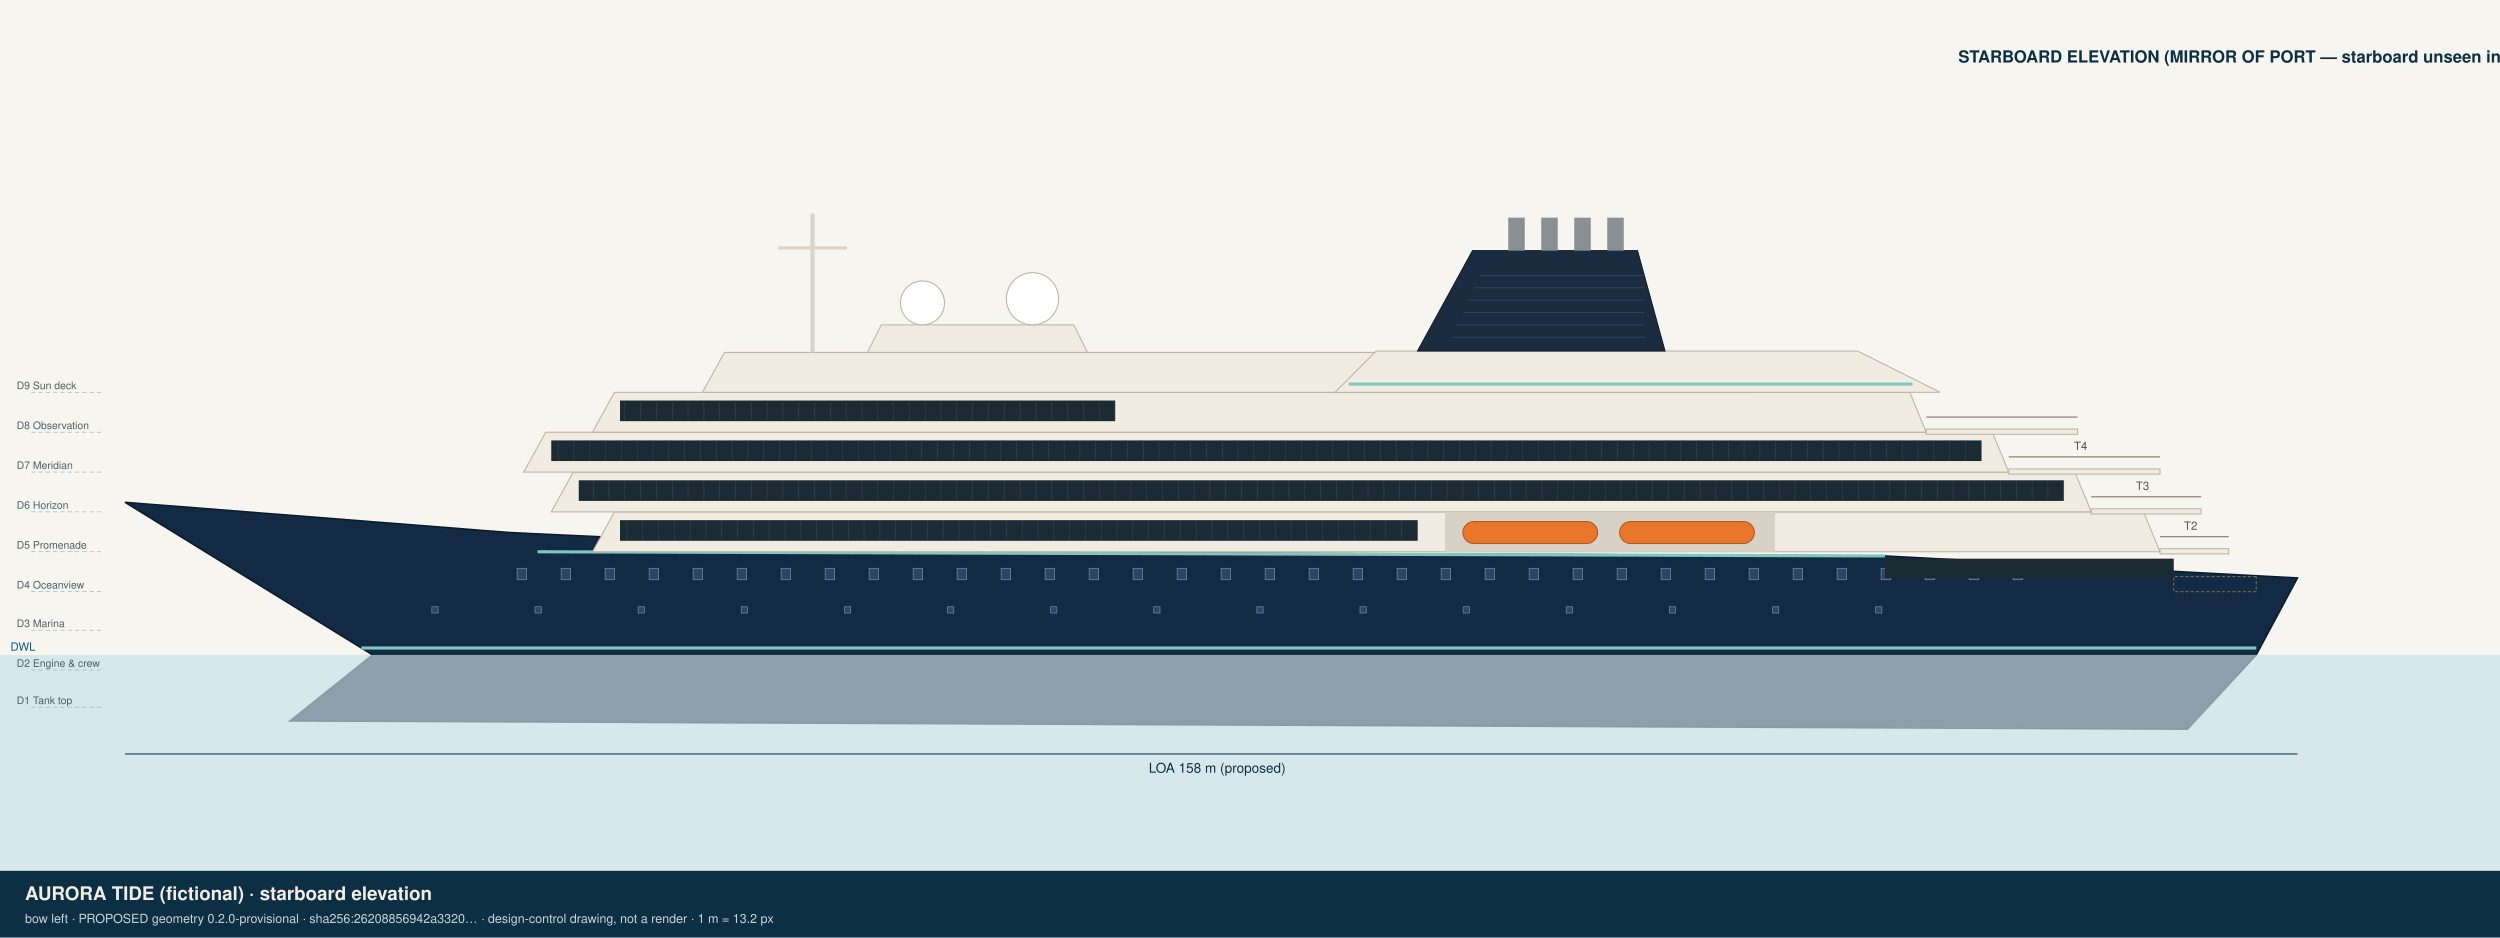
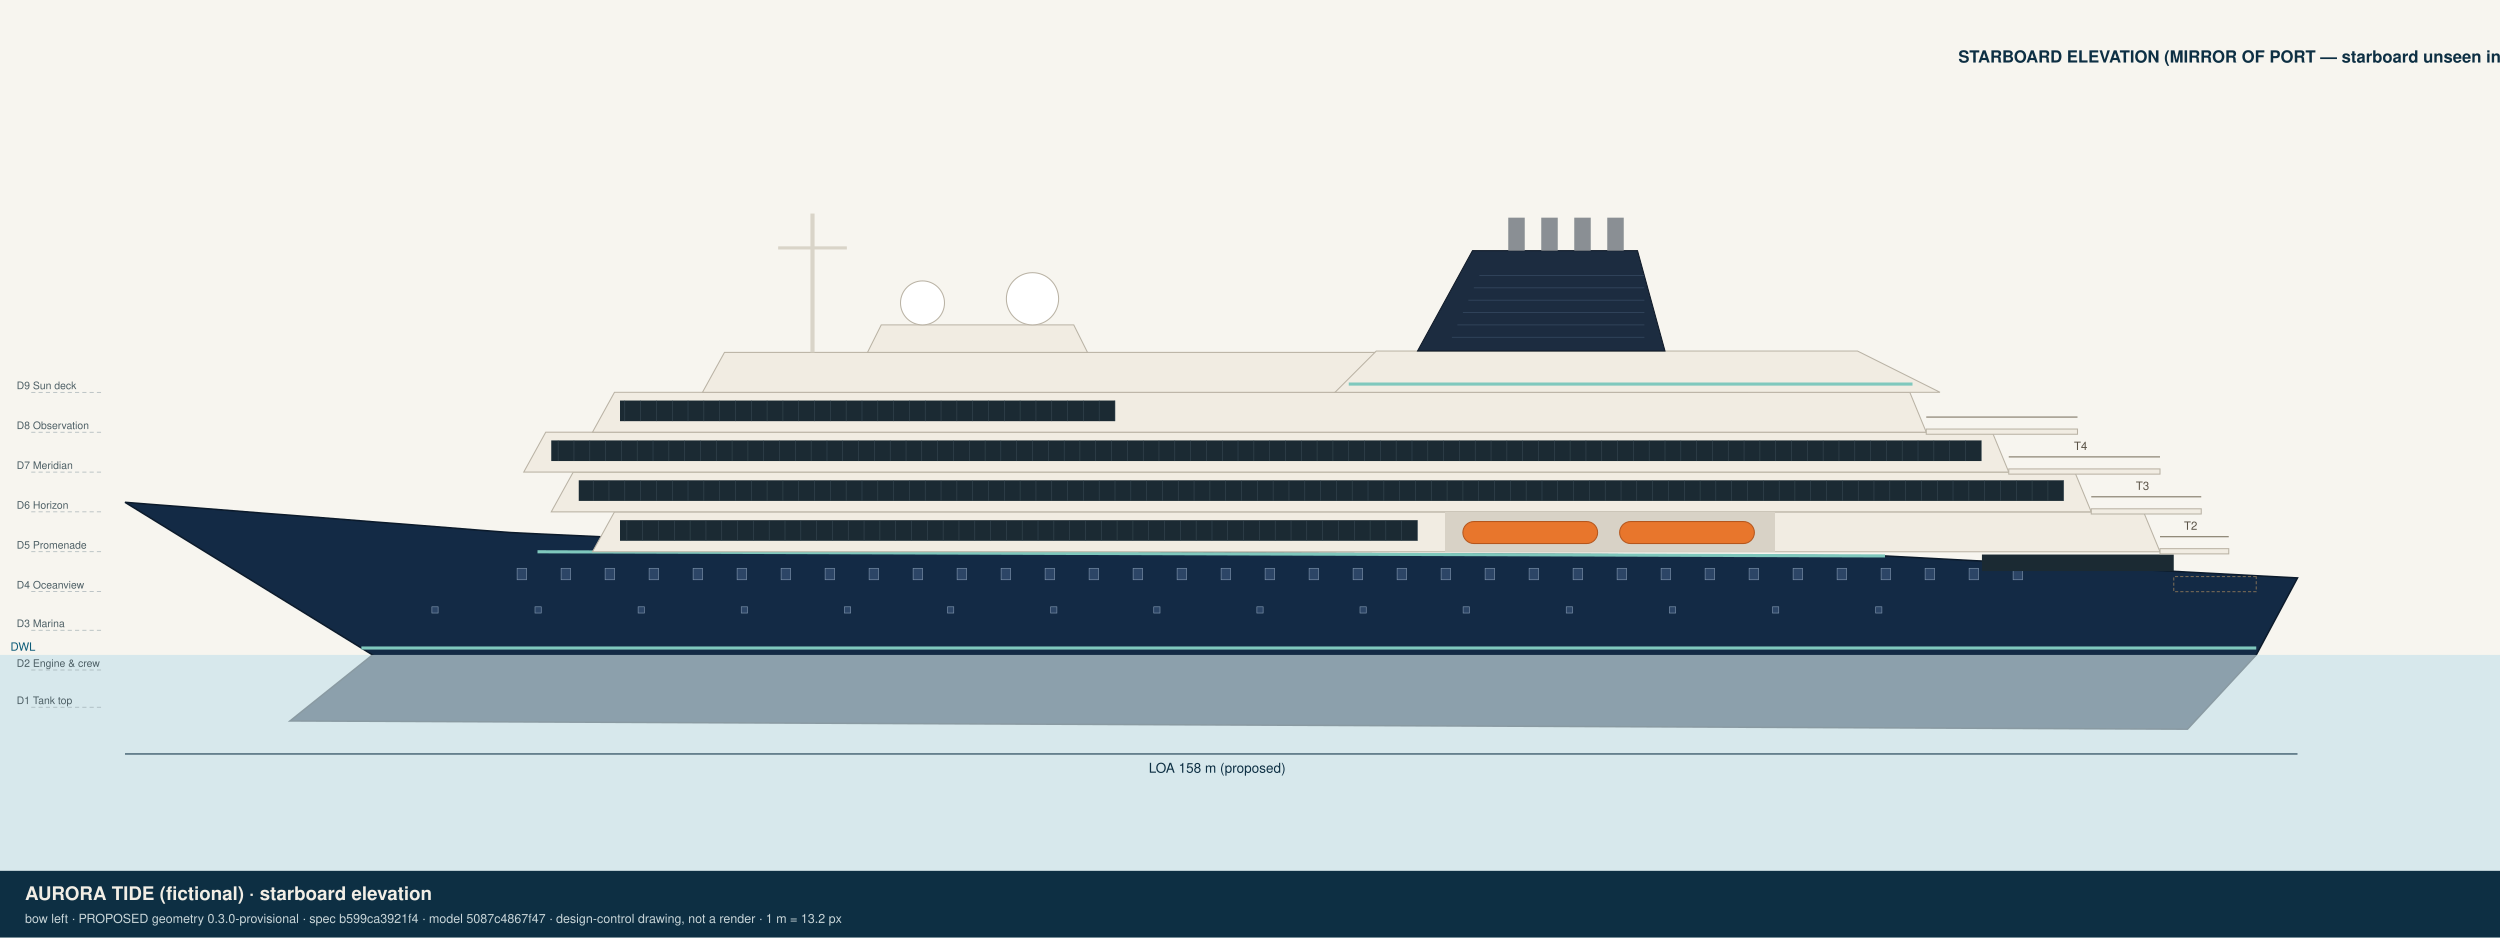
<svg xmlns="http://www.w3.org/2000/svg" viewBox="0 0 2400 900" width="2400" height="900" font-family="Helvetica, Arial, sans-serif">
  <rect width="2400" height="900" fill="#f7f5ef" />
  <g>
    <rect x="0" y="628.72" width="2400" height="271.28" fill="#d7e8ec" />
    <polygon points="2205.6,554.8 2179.2,553.4 2152.8,552.0 2126.4,550.6 2100.0,549.2 2073.6,547.8 2047.2,546.4 2020.8,544.9 1994.4,543.5 1968.0,542.1 1941.6,540.7 1915.2,539.3 1888.8,537.9 1862.4,536.5 1836.0,535.1 1809.6,533.7 1783.2,533.6 1756.8,533.5 1730.4,533.3 1704.0,533.2 1677.6,533.1 1651.2,533.0 1624.8,532.9 1598.4,532.8 1572.0,532.7 1545.6,532.5 1519.2,532.4 1492.8,532.3 1466.4,532.2 1440.0,532.1 1413.6,532.0 1387.2,531.9 1360.8,531.8 1334.4,531.6 1308.0,531.5 1281.6,531.4 1255.2,531.3 1228.8,531.2 1202.4,531.1 1176.0,531.0 1149.6,530.9 1123.2,530.7 1096.8,530.6 1070.4,530.5 1044.0,530.4 1017.6,530.3 991.2,530.2 964.8,530.1 938.4,529.9 912.0,529.8 885.6,529.7 859.2,528.5 832.8,527.3 806.4,526.0 780.0,524.8 753.6,523.6 727.2,522.3 700.8,521.1 674.4,519.9 648.0,518.6 621.6,517.4 595.2,516.2 568.8,514.9 542.4,513.7 516.0,512.5 489.6,511.2 463.2,509.2 436.8,507.1 410.4,505.0 384.0,502.9 357.6,500.9 331.2,498.8 304.8,496.7 278.4,494.6 252.0,492.6 225.6,490.5 199.2,488.4 172.8,486.3 146.4,484.3 120.0,482.2 120.0,482.2 357.6,628.7 278.4,692.1 2100.0,700.0 2166.0,628.7 2205.6,554.8" fill="#132a45" stroke="#0b1a2b" stroke-width="1.5" />
    <rect x="0" y="628.72" width="2400" height="271.28" fill="#d7e8ec" fill-opacity="0.62" />
    <line x1="2166.0" y1="622.1" x2="346.9" y2="622.1" stroke="#7fc8bd" stroke-width="3" />
    <line x1="1809.6" y1="533.7" x2="516.0" y2="529.7" stroke="#7fc8bd" stroke-width="3" />
    <rect x="1800.6" y="582.52" width="6" height="6" fill="#2c4566" stroke="#7f95ad" stroke-width="0.6" />
    <rect x="1701.6" y="582.52" width="6" height="6" fill="#2c4566" stroke="#7f95ad" stroke-width="0.6" />
    <rect x="1602.6" y="582.52" width="6" height="6" fill="#2c4566" stroke="#7f95ad" stroke-width="0.6" />
    <rect x="1503.6" y="582.52" width="6" height="6" fill="#2c4566" stroke="#7f95ad" stroke-width="0.6" />
    <rect x="1404.6" y="582.52" width="6" height="6" fill="#2c4566" stroke="#7f95ad" stroke-width="0.6" />
    <rect x="1305.6" y="582.52" width="6" height="6" fill="#2c4566" stroke="#7f95ad" stroke-width="0.6" />
    <rect x="1206.6" y="582.52" width="6" height="6" fill="#2c4566" stroke="#7f95ad" stroke-width="0.6" />
    <rect x="1107.6" y="582.52" width="6" height="6" fill="#2c4566" stroke="#7f95ad" stroke-width="0.6" />
    <rect x="1008.6" y="582.52" width="6" height="6" fill="#2c4566" stroke="#7f95ad" stroke-width="0.6" />
    <rect x="909.6" y="582.52" width="6" height="6" fill="#2c4566" stroke="#7f95ad" stroke-width="0.6" />
    <rect x="810.6" y="582.52" width="6" height="6" fill="#2c4566" stroke="#7f95ad" stroke-width="0.6" />
    <rect x="711.6" y="582.52" width="6" height="6" fill="#2c4566" stroke="#7f95ad" stroke-width="0.6" />
    <rect x="612.6" y="582.52" width="6" height="6" fill="#2c4566" stroke="#7f95ad" stroke-width="0.6" />
    <rect x="513.6" y="582.52" width="6" height="6" fill="#2c4566" stroke="#7f95ad" stroke-width="0.6" />
    <rect x="414.6" y="582.52" width="6" height="6" fill="#2c4566" stroke="#7f95ad" stroke-width="0.6" />
    <rect x="1932.6" y="545.56" width="9" height="11" fill="#2c4566" stroke="#7f95ad" stroke-width="0.6" />
    <rect x="1890.36" y="545.56" width="9" height="11" fill="#2c4566" stroke="#7f95ad" stroke-width="0.6" />
    <rect x="1848.12" y="545.56" width="9" height="11" fill="#2c4566" stroke="#7f95ad" stroke-width="0.6" />
    <rect x="1805.88" y="545.56" width="9" height="11" fill="#2c4566" stroke="#7f95ad" stroke-width="0.6" />
    <rect x="1763.64" y="545.56" width="9" height="11" fill="#2c4566" stroke="#7f95ad" stroke-width="0.6" />
    <rect x="1721.4" y="545.56" width="9" height="11" fill="#2c4566" stroke="#7f95ad" stroke-width="0.6" />
    <rect x="1679.16" y="545.56" width="9" height="11" fill="#2c4566" stroke="#7f95ad" stroke-width="0.6" />
    <rect x="1636.92" y="545.56" width="9" height="11" fill="#2c4566" stroke="#7f95ad" stroke-width="0.6" />
    <rect x="1594.68" y="545.56" width="9" height="11" fill="#2c4566" stroke="#7f95ad" stroke-width="0.6" />
    <rect x="1552.44" y="545.56" width="9" height="11" fill="#2c4566" stroke="#7f95ad" stroke-width="0.6" />
    <rect x="1510.2" y="545.56" width="9" height="11" fill="#2c4566" stroke="#7f95ad" stroke-width="0.6" />
    <rect x="1467.96" y="545.56" width="9" height="11" fill="#2c4566" stroke="#7f95ad" stroke-width="0.6" />
    <rect x="1425.72" y="545.56" width="9" height="11" fill="#2c4566" stroke="#7f95ad" stroke-width="0.6" />
    <rect x="1383.48" y="545.56" width="9" height="11" fill="#2c4566" stroke="#7f95ad" stroke-width="0.6" />
    <rect x="1341.24" y="545.56" width="9" height="11" fill="#2c4566" stroke="#7f95ad" stroke-width="0.6" />
    <rect x="1299" y="545.56" width="9" height="11" fill="#2c4566" stroke="#7f95ad" stroke-width="0.6" />
    <rect x="1256.76" y="545.56" width="9" height="11" fill="#2c4566" stroke="#7f95ad" stroke-width="0.6" />
    <rect x="1214.52" y="545.56" width="9" height="11" fill="#2c4566" stroke="#7f95ad" stroke-width="0.6" />
    <rect x="1172.28" y="545.56" width="9" height="11" fill="#2c4566" stroke="#7f95ad" stroke-width="0.6" />
    <rect x="1130.04" y="545.56" width="9" height="11" fill="#2c4566" stroke="#7f95ad" stroke-width="0.6" />
    <rect x="1087.8" y="545.56" width="9" height="11" fill="#2c4566" stroke="#7f95ad" stroke-width="0.6" />
    <rect x="1045.56" y="545.56" width="9" height="11" fill="#2c4566" stroke="#7f95ad" stroke-width="0.6" />
    <rect x="1003.32" y="545.56" width="9" height="11" fill="#2c4566" stroke="#7f95ad" stroke-width="0.6" />
    <rect x="961.08" y="545.56" width="9" height="11" fill="#2c4566" stroke="#7f95ad" stroke-width="0.6" />
    <rect x="918.84" y="545.56" width="9" height="11" fill="#2c4566" stroke="#7f95ad" stroke-width="0.6" />
    <rect x="876.6" y="545.56" width="9" height="11" fill="#2c4566" stroke="#7f95ad" stroke-width="0.6" />
    <rect x="834.36" y="545.56" width="9" height="11" fill="#2c4566" stroke="#7f95ad" stroke-width="0.6" />
    <rect x="792.12" y="545.56" width="9" height="11" fill="#2c4566" stroke="#7f95ad" stroke-width="0.6" />
    <rect x="749.88" y="545.56" width="9" height="11" fill="#2c4566" stroke="#7f95ad" stroke-width="0.6" />
    <rect x="707.64" y="545.56" width="9" height="11" fill="#2c4566" stroke="#7f95ad" stroke-width="0.6" />
    <rect x="665.4" y="545.56" width="9" height="11" fill="#2c4566" stroke="#7f95ad" stroke-width="0.6" />
    <rect x="623.16" y="545.56" width="9" height="11" fill="#2c4566" stroke="#7f95ad" stroke-width="0.6" />
    <rect x="580.92" y="545.56" width="9" height="11" fill="#2c4566" stroke="#7f95ad" stroke-width="0.6" />
    <rect x="538.68" y="545.56" width="9" height="11" fill="#2c4566" stroke="#7f95ad" stroke-width="0.6" />
    <rect x="496.44" y="545.56" width="9" height="11" fill="#2c4566" stroke="#7f95ad" stroke-width="0.6" />
    <polygon points="2166.0,553.5 2086.8,553.5 2086.8,568.0 2166.0,568.0" fill="none" stroke="#7a6a55" stroke-width="1" stroke-dasharray="3 2" />
-     <rect x="1809.6" y="536.32" width="277.2" height="18.48" fill="#1b2a33" />
+     <rect x="1902.66" y="532.36" width="184.14" height="15.84" fill="#1b2a33" />
    <polygon points="2057.8,491.4 589.9,491.4 568.8,529.7 2073.6,529.7" fill="#f1ece2" stroke="#b9b2a4" stroke-width="1" />
    <rect x="2073.6" y="526.72" width="66" height="5" fill="#f1ece2" stroke="#b9b2a4" />
    <line x1="2139.6" y1="515.2" x2="2073.6" y2="515.2" stroke="#8e8676" stroke-width="1.2" />
    <text x="2096.6" y="508.6" font-size="11" fill="#5a5246">T2</text>
    <polygon points="1991.8,453.2 550.3,453.2 529.2,491.4 2007.6,491.4" fill="#f1ece2" stroke="#b9b2a4" stroke-width="1" />
    <rect x="2007.6" y="488.44" width="105.6" height="5" fill="#f1ece2" stroke="#b9b2a4" />
    <line x1="2113.2" y1="476.9" x2="2007.6" y2="476.9" stroke="#8e8676" stroke-width="1.2" />
    <text x="2050.4" y="470.3" font-size="11" fill="#5a5246">T3</text>
    <polygon points="1912.6,414.9 523.9,414.9 502.8,453.2 1928.4,453.2" fill="#f1ece2" stroke="#b9b2a4" stroke-width="1" />
    <rect x="1928.4" y="450.16" width="145.2" height="5" fill="#f1ece2" stroke="#b9b2a4" />
    <line x1="2073.6" y1="438.6" x2="1928.4" y2="438.6" stroke="#8e8676" stroke-width="1.2" />
    <text x="1991.0" y="432.0" font-size="11" fill="#5a5246">T4</text>
    <polygon points="1833.4,376.6 589.9,376.6 568.8,414.9 1849.2,414.9" fill="#f1ece2" stroke="#b9b2a4" stroke-width="1" />
    <rect x="1849.2" y="411.88" width="145.2" height="5" fill="#f1ece2" stroke="#b9b2a4" />
    <line x1="1994.4" y1="400.4" x2="1849.2" y2="400.4" stroke="#8e8676" stroke-width="1.2" />
    <text x="1911.8" y="393.8" font-size="11" fill="#5a5246" />
    <polygon points="1661.8,338.3 695.5,338.3 674.4,376.6 1677.6,376.6" fill="#f1ece2" stroke="#b9b2a4" stroke-width="1" />
    <rect x="595.2" y="499.36" width="765.6" height="19.8" fill="#1b2a33" />
    <line x1="1360.8" y1="499.4" x2="1360.8" y2="519.2" stroke="#3a4b55" stroke-width="0.5" />
    <line x1="1345.6" y1="499.4" x2="1345.6" y2="519.2" stroke="#3a4b55" stroke-width="0.5" />
    <line x1="1330.4" y1="499.4" x2="1330.4" y2="519.2" stroke="#3a4b55" stroke-width="0.5" />
    <line x1="1315.3" y1="499.4" x2="1315.3" y2="519.2" stroke="#3a4b55" stroke-width="0.5" />
    <line x1="1300.1" y1="499.4" x2="1300.1" y2="519.2" stroke="#3a4b55" stroke-width="0.5" />
    <line x1="1284.9" y1="499.4" x2="1284.9" y2="519.2" stroke="#3a4b55" stroke-width="0.5" />
    <line x1="1269.7" y1="499.4" x2="1269.7" y2="519.2" stroke="#3a4b55" stroke-width="0.5" />
    <line x1="1254.5" y1="499.4" x2="1254.5" y2="519.2" stroke="#3a4b55" stroke-width="0.5" />
    <line x1="1239.4" y1="499.4" x2="1239.4" y2="519.2" stroke="#3a4b55" stroke-width="0.5" />
    <line x1="1224.2" y1="499.4" x2="1224.2" y2="519.2" stroke="#3a4b55" stroke-width="0.5" />
    <line x1="1209.0" y1="499.4" x2="1209.0" y2="519.2" stroke="#3a4b55" stroke-width="0.5" />
    <line x1="1193.8" y1="499.4" x2="1193.8" y2="519.2" stroke="#3a4b55" stroke-width="0.5" />
    <line x1="1178.6" y1="499.4" x2="1178.6" y2="519.2" stroke="#3a4b55" stroke-width="0.5" />
    <line x1="1163.5" y1="499.4" x2="1163.5" y2="519.2" stroke="#3a4b55" stroke-width="0.5" />
    <line x1="1148.3" y1="499.4" x2="1148.3" y2="519.2" stroke="#3a4b55" stroke-width="0.5" />
    <line x1="1133.1" y1="499.4" x2="1133.1" y2="519.2" stroke="#3a4b55" stroke-width="0.5" />
    <line x1="1117.9" y1="499.4" x2="1117.9" y2="519.2" stroke="#3a4b55" stroke-width="0.5" />
    <line x1="1102.7" y1="499.4" x2="1102.7" y2="519.2" stroke="#3a4b55" stroke-width="0.5" />
    <line x1="1087.6" y1="499.4" x2="1087.6" y2="519.2" stroke="#3a4b55" stroke-width="0.5" />
    <line x1="1072.4" y1="499.4" x2="1072.4" y2="519.2" stroke="#3a4b55" stroke-width="0.5" />
    <line x1="1057.2" y1="499.4" x2="1057.2" y2="519.2" stroke="#3a4b55" stroke-width="0.5" />
    <line x1="1042.0" y1="499.4" x2="1042.0" y2="519.2" stroke="#3a4b55" stroke-width="0.5" />
    <line x1="1026.8" y1="499.4" x2="1026.8" y2="519.2" stroke="#3a4b55" stroke-width="0.5" />
    <line x1="1011.7" y1="499.4" x2="1011.7" y2="519.2" stroke="#3a4b55" stroke-width="0.5" />
    <line x1="996.5" y1="499.4" x2="996.5" y2="519.2" stroke="#3a4b55" stroke-width="0.5" />
    <line x1="981.3" y1="499.4" x2="981.3" y2="519.2" stroke="#3a4b55" stroke-width="0.5" />
    <line x1="966.1" y1="499.4" x2="966.1" y2="519.2" stroke="#3a4b55" stroke-width="0.5" />
    <line x1="950.9" y1="499.4" x2="950.9" y2="519.2" stroke="#3a4b55" stroke-width="0.5" />
    <line x1="935.8" y1="499.4" x2="935.8" y2="519.2" stroke="#3a4b55" stroke-width="0.5" />
    <line x1="920.6" y1="499.4" x2="920.6" y2="519.2" stroke="#3a4b55" stroke-width="0.5" />
    <line x1="905.4" y1="499.4" x2="905.4" y2="519.2" stroke="#3a4b55" stroke-width="0.5" />
    <line x1="890.2" y1="499.4" x2="890.2" y2="519.2" stroke="#3a4b55" stroke-width="0.5" />
    <line x1="875.0" y1="499.4" x2="875.0" y2="519.2" stroke="#3a4b55" stroke-width="0.5" />
    <line x1="859.9" y1="499.4" x2="859.9" y2="519.2" stroke="#3a4b55" stroke-width="0.5" />
    <line x1="844.7" y1="499.4" x2="844.7" y2="519.2" stroke="#3a4b55" stroke-width="0.5" />
    <line x1="829.5" y1="499.4" x2="829.5" y2="519.2" stroke="#3a4b55" stroke-width="0.5" />
    <line x1="814.3" y1="499.4" x2="814.3" y2="519.2" stroke="#3a4b55" stroke-width="0.5" />
    <line x1="799.1" y1="499.4" x2="799.1" y2="519.2" stroke="#3a4b55" stroke-width="0.5" />
    <line x1="784.0" y1="499.4" x2="784.0" y2="519.2" stroke="#3a4b55" stroke-width="0.5" />
    <line x1="768.8" y1="499.4" x2="768.8" y2="519.2" stroke="#3a4b55" stroke-width="0.5" />
    <line x1="753.6" y1="499.4" x2="753.6" y2="519.2" stroke="#3a4b55" stroke-width="0.5" />
    <line x1="738.4" y1="499.4" x2="738.4" y2="519.2" stroke="#3a4b55" stroke-width="0.5" />
    <line x1="723.2" y1="499.4" x2="723.2" y2="519.2" stroke="#3a4b55" stroke-width="0.5" />
    <line x1="708.1" y1="499.4" x2="708.1" y2="519.2" stroke="#3a4b55" stroke-width="0.5" />
    <line x1="692.9" y1="499.4" x2="692.9" y2="519.2" stroke="#3a4b55" stroke-width="0.5" />
    <line x1="677.7" y1="499.4" x2="677.7" y2="519.2" stroke="#3a4b55" stroke-width="0.5" />
    <line x1="662.5" y1="499.4" x2="662.5" y2="519.2" stroke="#3a4b55" stroke-width="0.5" />
    <line x1="647.3" y1="499.4" x2="647.3" y2="519.2" stroke="#3a4b55" stroke-width="0.5" />
    <line x1="632.2" y1="499.4" x2="632.2" y2="519.2" stroke="#3a4b55" stroke-width="0.5" />
    <line x1="617.0" y1="499.4" x2="617.0" y2="519.2" stroke="#3a4b55" stroke-width="0.5" />
    <line x1="601.8" y1="499.4" x2="601.8" y2="519.2" stroke="#3a4b55" stroke-width="0.5" />
    <rect x="555.6" y="461.08" width="1425.6" height="19.8" fill="#1b2a33" />
    <line x1="1981.2" y1="461.1" x2="1981.2" y2="480.9" stroke="#3a4b55" stroke-width="0.5" />
    <line x1="1966.0" y1="461.1" x2="1966.0" y2="480.9" stroke="#3a4b55" stroke-width="0.5" />
    <line x1="1950.8" y1="461.1" x2="1950.8" y2="480.9" stroke="#3a4b55" stroke-width="0.5" />
    <line x1="1935.7" y1="461.1" x2="1935.7" y2="480.9" stroke="#3a4b55" stroke-width="0.5" />
    <line x1="1920.5" y1="461.1" x2="1920.5" y2="480.9" stroke="#3a4b55" stroke-width="0.5" />
    <line x1="1905.3" y1="461.1" x2="1905.3" y2="480.9" stroke="#3a4b55" stroke-width="0.5" />
    <line x1="1890.1" y1="461.1" x2="1890.1" y2="480.9" stroke="#3a4b55" stroke-width="0.5" />
    <line x1="1874.9" y1="461.1" x2="1874.9" y2="480.9" stroke="#3a4b55" stroke-width="0.5" />
    <line x1="1859.8" y1="461.1" x2="1859.8" y2="480.9" stroke="#3a4b55" stroke-width="0.5" />
    <line x1="1844.6" y1="461.1" x2="1844.6" y2="480.9" stroke="#3a4b55" stroke-width="0.5" />
    <line x1="1829.4" y1="461.1" x2="1829.4" y2="480.9" stroke="#3a4b55" stroke-width="0.5" />
    <line x1="1814.2" y1="461.1" x2="1814.2" y2="480.9" stroke="#3a4b55" stroke-width="0.5" />
    <line x1="1799.0" y1="461.1" x2="1799.0" y2="480.9" stroke="#3a4b55" stroke-width="0.5" />
    <line x1="1783.9" y1="461.1" x2="1783.9" y2="480.9" stroke="#3a4b55" stroke-width="0.5" />
    <line x1="1768.7" y1="461.1" x2="1768.7" y2="480.9" stroke="#3a4b55" stroke-width="0.5" />
    <line x1="1753.5" y1="461.1" x2="1753.5" y2="480.9" stroke="#3a4b55" stroke-width="0.5" />
    <line x1="1738.3" y1="461.1" x2="1738.3" y2="480.9" stroke="#3a4b55" stroke-width="0.5" />
    <line x1="1723.1" y1="461.1" x2="1723.1" y2="480.9" stroke="#3a4b55" stroke-width="0.5" />
    <line x1="1708.0" y1="461.1" x2="1708.0" y2="480.9" stroke="#3a4b55" stroke-width="0.5" />
    <line x1="1692.8" y1="461.1" x2="1692.8" y2="480.9" stroke="#3a4b55" stroke-width="0.5" />
    <line x1="1677.6" y1="461.1" x2="1677.6" y2="480.9" stroke="#3a4b55" stroke-width="0.5" />
    <line x1="1662.4" y1="461.1" x2="1662.4" y2="480.9" stroke="#3a4b55" stroke-width="0.5" />
    <line x1="1647.2" y1="461.1" x2="1647.2" y2="480.9" stroke="#3a4b55" stroke-width="0.5" />
    <line x1="1632.1" y1="461.1" x2="1632.1" y2="480.9" stroke="#3a4b55" stroke-width="0.5" />
    <line x1="1616.9" y1="461.1" x2="1616.9" y2="480.9" stroke="#3a4b55" stroke-width="0.5" />
    <line x1="1601.7" y1="461.1" x2="1601.7" y2="480.9" stroke="#3a4b55" stroke-width="0.5" />
    <line x1="1586.5" y1="461.1" x2="1586.5" y2="480.9" stroke="#3a4b55" stroke-width="0.5" />
    <line x1="1571.3" y1="461.1" x2="1571.3" y2="480.9" stroke="#3a4b55" stroke-width="0.5" />
    <line x1="1556.2" y1="461.1" x2="1556.2" y2="480.9" stroke="#3a4b55" stroke-width="0.5" />
    <line x1="1541.0" y1="461.1" x2="1541.0" y2="480.9" stroke="#3a4b55" stroke-width="0.5" />
    <line x1="1525.8" y1="461.1" x2="1525.8" y2="480.9" stroke="#3a4b55" stroke-width="0.5" />
    <line x1="1510.6" y1="461.1" x2="1510.6" y2="480.9" stroke="#3a4b55" stroke-width="0.5" />
    <line x1="1495.4" y1="461.1" x2="1495.4" y2="480.9" stroke="#3a4b55" stroke-width="0.5" />
    <line x1="1480.3" y1="461.1" x2="1480.3" y2="480.9" stroke="#3a4b55" stroke-width="0.5" />
    <line x1="1465.1" y1="461.1" x2="1465.1" y2="480.9" stroke="#3a4b55" stroke-width="0.5" />
    <line x1="1449.9" y1="461.1" x2="1449.9" y2="480.9" stroke="#3a4b55" stroke-width="0.5" />
    <line x1="1434.7" y1="461.1" x2="1434.7" y2="480.9" stroke="#3a4b55" stroke-width="0.5" />
    <line x1="1419.5" y1="461.1" x2="1419.5" y2="480.9" stroke="#3a4b55" stroke-width="0.5" />
    <line x1="1404.4" y1="461.1" x2="1404.4" y2="480.9" stroke="#3a4b55" stroke-width="0.5" />
    <line x1="1389.2" y1="461.1" x2="1389.2" y2="480.9" stroke="#3a4b55" stroke-width="0.5" />
    <line x1="1374.0" y1="461.1" x2="1374.0" y2="480.9" stroke="#3a4b55" stroke-width="0.5" />
    <line x1="1358.8" y1="461.1" x2="1358.8" y2="480.9" stroke="#3a4b55" stroke-width="0.5" />
    <line x1="1343.6" y1="461.1" x2="1343.6" y2="480.9" stroke="#3a4b55" stroke-width="0.5" />
    <line x1="1328.5" y1="461.1" x2="1328.5" y2="480.9" stroke="#3a4b55" stroke-width="0.5" />
    <line x1="1313.3" y1="461.1" x2="1313.3" y2="480.9" stroke="#3a4b55" stroke-width="0.5" />
    <line x1="1298.1" y1="461.1" x2="1298.1" y2="480.9" stroke="#3a4b55" stroke-width="0.5" />
    <line x1="1282.9" y1="461.1" x2="1282.9" y2="480.9" stroke="#3a4b55" stroke-width="0.5" />
    <line x1="1267.7" y1="461.1" x2="1267.7" y2="480.9" stroke="#3a4b55" stroke-width="0.5" />
    <line x1="1252.6" y1="461.1" x2="1252.6" y2="480.9" stroke="#3a4b55" stroke-width="0.5" />
    <line x1="1237.4" y1="461.1" x2="1237.4" y2="480.9" stroke="#3a4b55" stroke-width="0.5" />
    <line x1="1222.2" y1="461.1" x2="1222.2" y2="480.9" stroke="#3a4b55" stroke-width="0.5" />
    <line x1="1207.0" y1="461.1" x2="1207.0" y2="480.9" stroke="#3a4b55" stroke-width="0.5" />
    <line x1="1191.8" y1="461.1" x2="1191.8" y2="480.9" stroke="#3a4b55" stroke-width="0.5" />
    <line x1="1176.7" y1="461.1" x2="1176.7" y2="480.9" stroke="#3a4b55" stroke-width="0.5" />
    <line x1="1161.5" y1="461.1" x2="1161.5" y2="480.9" stroke="#3a4b55" stroke-width="0.5" />
    <line x1="1146.3" y1="461.1" x2="1146.3" y2="480.9" stroke="#3a4b55" stroke-width="0.5" />
    <line x1="1131.1" y1="461.1" x2="1131.1" y2="480.9" stroke="#3a4b55" stroke-width="0.5" />
    <line x1="1115.9" y1="461.1" x2="1115.9" y2="480.9" stroke="#3a4b55" stroke-width="0.5" />
    <line x1="1100.8" y1="461.1" x2="1100.8" y2="480.9" stroke="#3a4b55" stroke-width="0.5" />
    <line x1="1085.6" y1="461.1" x2="1085.6" y2="480.9" stroke="#3a4b55" stroke-width="0.5" />
    <line x1="1070.4" y1="461.1" x2="1070.4" y2="480.9" stroke="#3a4b55" stroke-width="0.5" />
    <line x1="1055.2" y1="461.1" x2="1055.2" y2="480.9" stroke="#3a4b55" stroke-width="0.5" />
    <line x1="1040.0" y1="461.1" x2="1040.0" y2="480.9" stroke="#3a4b55" stroke-width="0.5" />
    <line x1="1024.9" y1="461.1" x2="1024.9" y2="480.9" stroke="#3a4b55" stroke-width="0.5" />
    <line x1="1009.7" y1="461.1" x2="1009.7" y2="480.9" stroke="#3a4b55" stroke-width="0.5" />
    <line x1="994.5" y1="461.1" x2="994.5" y2="480.9" stroke="#3a4b55" stroke-width="0.5" />
    <line x1="979.3" y1="461.1" x2="979.3" y2="480.9" stroke="#3a4b55" stroke-width="0.5" />
    <line x1="964.1" y1="461.1" x2="964.1" y2="480.9" stroke="#3a4b55" stroke-width="0.5" />
    <line x1="949.0" y1="461.1" x2="949.0" y2="480.9" stroke="#3a4b55" stroke-width="0.5" />
    <line x1="933.8" y1="461.1" x2="933.8" y2="480.9" stroke="#3a4b55" stroke-width="0.5" />
    <line x1="918.6" y1="461.1" x2="918.6" y2="480.9" stroke="#3a4b55" stroke-width="0.5" />
    <line x1="903.4" y1="461.1" x2="903.4" y2="480.9" stroke="#3a4b55" stroke-width="0.5" />
    <line x1="888.2" y1="461.1" x2="888.2" y2="480.9" stroke="#3a4b55" stroke-width="0.5" />
    <line x1="873.1" y1="461.1" x2="873.1" y2="480.9" stroke="#3a4b55" stroke-width="0.5" />
    <line x1="857.9" y1="461.1" x2="857.9" y2="480.9" stroke="#3a4b55" stroke-width="0.5" />
    <line x1="842.7" y1="461.1" x2="842.7" y2="480.9" stroke="#3a4b55" stroke-width="0.5" />
    <line x1="827.5" y1="461.1" x2="827.5" y2="480.9" stroke="#3a4b55" stroke-width="0.5" />
    <line x1="812.3" y1="461.1" x2="812.3" y2="480.9" stroke="#3a4b55" stroke-width="0.5" />
    <line x1="797.2" y1="461.1" x2="797.2" y2="480.9" stroke="#3a4b55" stroke-width="0.5" />
    <line x1="782.0" y1="461.1" x2="782.0" y2="480.9" stroke="#3a4b55" stroke-width="0.5" />
    <line x1="766.8" y1="461.1" x2="766.8" y2="480.9" stroke="#3a4b55" stroke-width="0.5" />
    <line x1="751.6" y1="461.1" x2="751.6" y2="480.9" stroke="#3a4b55" stroke-width="0.5" />
    <line x1="736.4" y1="461.1" x2="736.4" y2="480.9" stroke="#3a4b55" stroke-width="0.5" />
    <line x1="721.3" y1="461.1" x2="721.3" y2="480.9" stroke="#3a4b55" stroke-width="0.5" />
    <line x1="706.1" y1="461.1" x2="706.1" y2="480.9" stroke="#3a4b55" stroke-width="0.5" />
    <line x1="690.9" y1="461.1" x2="690.9" y2="480.9" stroke="#3a4b55" stroke-width="0.5" />
    <line x1="675.7" y1="461.1" x2="675.7" y2="480.9" stroke="#3a4b55" stroke-width="0.5" />
    <line x1="660.5" y1="461.1" x2="660.5" y2="480.9" stroke="#3a4b55" stroke-width="0.5" />
    <line x1="645.4" y1="461.1" x2="645.4" y2="480.9" stroke="#3a4b55" stroke-width="0.5" />
    <line x1="630.2" y1="461.1" x2="630.2" y2="480.9" stroke="#3a4b55" stroke-width="0.5" />
    <line x1="615.0" y1="461.1" x2="615.0" y2="480.9" stroke="#3a4b55" stroke-width="0.5" />
    <line x1="599.8" y1="461.1" x2="599.8" y2="480.9" stroke="#3a4b55" stroke-width="0.5" />
    <line x1="584.6" y1="461.1" x2="584.6" y2="480.9" stroke="#3a4b55" stroke-width="0.5" />
    <line x1="569.5" y1="461.1" x2="569.5" y2="480.9" stroke="#3a4b55" stroke-width="0.5" />
    <rect x="529.2" y="422.8" width="1372.8" height="19.8" fill="#1b2a33" />
    <line x1="1902.0" y1="422.8" x2="1902.0" y2="442.6" stroke="#3a4b55" stroke-width="0.5" />
    <line x1="1886.8" y1="422.8" x2="1886.8" y2="442.6" stroke="#3a4b55" stroke-width="0.5" />
    <line x1="1871.6" y1="422.8" x2="1871.6" y2="442.6" stroke="#3a4b55" stroke-width="0.5" />
    <line x1="1856.5" y1="422.8" x2="1856.5" y2="442.6" stroke="#3a4b55" stroke-width="0.5" />
    <line x1="1841.3" y1="422.8" x2="1841.3" y2="442.6" stroke="#3a4b55" stroke-width="0.5" />
    <line x1="1826.1" y1="422.8" x2="1826.1" y2="442.6" stroke="#3a4b55" stroke-width="0.5" />
    <line x1="1810.9" y1="422.8" x2="1810.9" y2="442.6" stroke="#3a4b55" stroke-width="0.5" />
    <line x1="1795.7" y1="422.8" x2="1795.7" y2="442.6" stroke="#3a4b55" stroke-width="0.5" />
    <line x1="1780.6" y1="422.8" x2="1780.6" y2="442.6" stroke="#3a4b55" stroke-width="0.5" />
    <line x1="1765.4" y1="422.8" x2="1765.4" y2="442.6" stroke="#3a4b55" stroke-width="0.5" />
    <line x1="1750.2" y1="422.8" x2="1750.2" y2="442.6" stroke="#3a4b55" stroke-width="0.5" />
    <line x1="1735.0" y1="422.8" x2="1735.0" y2="442.6" stroke="#3a4b55" stroke-width="0.5" />
    <line x1="1719.8" y1="422.8" x2="1719.8" y2="442.6" stroke="#3a4b55" stroke-width="0.5" />
    <line x1="1704.7" y1="422.8" x2="1704.7" y2="442.6" stroke="#3a4b55" stroke-width="0.5" />
    <line x1="1689.5" y1="422.8" x2="1689.5" y2="442.6" stroke="#3a4b55" stroke-width="0.5" />
    <line x1="1674.3" y1="422.8" x2="1674.3" y2="442.6" stroke="#3a4b55" stroke-width="0.5" />
    <line x1="1659.1" y1="422.8" x2="1659.1" y2="442.6" stroke="#3a4b55" stroke-width="0.5" />
    <line x1="1643.9" y1="422.8" x2="1643.9" y2="442.6" stroke="#3a4b55" stroke-width="0.5" />
    <line x1="1628.8" y1="422.8" x2="1628.8" y2="442.6" stroke="#3a4b55" stroke-width="0.5" />
    <line x1="1613.6" y1="422.8" x2="1613.6" y2="442.6" stroke="#3a4b55" stroke-width="0.5" />
    <line x1="1598.4" y1="422.8" x2="1598.4" y2="442.6" stroke="#3a4b55" stroke-width="0.5" />
    <line x1="1583.2" y1="422.8" x2="1583.2" y2="442.6" stroke="#3a4b55" stroke-width="0.5" />
    <line x1="1568.0" y1="422.8" x2="1568.0" y2="442.6" stroke="#3a4b55" stroke-width="0.5" />
    <line x1="1552.9" y1="422.8" x2="1552.9" y2="442.6" stroke="#3a4b55" stroke-width="0.5" />
    <line x1="1537.7" y1="422.8" x2="1537.7" y2="442.6" stroke="#3a4b55" stroke-width="0.5" />
    <line x1="1522.5" y1="422.8" x2="1522.5" y2="442.6" stroke="#3a4b55" stroke-width="0.5" />
    <line x1="1507.3" y1="422.8" x2="1507.3" y2="442.6" stroke="#3a4b55" stroke-width="0.5" />
    <line x1="1492.1" y1="422.8" x2="1492.1" y2="442.6" stroke="#3a4b55" stroke-width="0.5" />
    <line x1="1477.0" y1="422.8" x2="1477.0" y2="442.6" stroke="#3a4b55" stroke-width="0.5" />
    <line x1="1461.8" y1="422.8" x2="1461.8" y2="442.6" stroke="#3a4b55" stroke-width="0.5" />
    <line x1="1446.6" y1="422.8" x2="1446.6" y2="442.6" stroke="#3a4b55" stroke-width="0.5" />
    <line x1="1431.4" y1="422.8" x2="1431.4" y2="442.6" stroke="#3a4b55" stroke-width="0.5" />
    <line x1="1416.2" y1="422.8" x2="1416.2" y2="442.6" stroke="#3a4b55" stroke-width="0.5" />
    <line x1="1401.1" y1="422.8" x2="1401.1" y2="442.6" stroke="#3a4b55" stroke-width="0.5" />
    <line x1="1385.9" y1="422.8" x2="1385.9" y2="442.6" stroke="#3a4b55" stroke-width="0.5" />
    <line x1="1370.7" y1="422.8" x2="1370.7" y2="442.6" stroke="#3a4b55" stroke-width="0.5" />
    <line x1="1355.5" y1="422.8" x2="1355.5" y2="442.6" stroke="#3a4b55" stroke-width="0.5" />
    <line x1="1340.3" y1="422.8" x2="1340.3" y2="442.6" stroke="#3a4b55" stroke-width="0.5" />
    <line x1="1325.2" y1="422.8" x2="1325.2" y2="442.6" stroke="#3a4b55" stroke-width="0.5" />
    <line x1="1310.0" y1="422.8" x2="1310.0" y2="442.6" stroke="#3a4b55" stroke-width="0.5" />
    <line x1="1294.8" y1="422.8" x2="1294.8" y2="442.6" stroke="#3a4b55" stroke-width="0.5" />
    <line x1="1279.6" y1="422.8" x2="1279.6" y2="442.6" stroke="#3a4b55" stroke-width="0.5" />
    <line x1="1264.4" y1="422.8" x2="1264.4" y2="442.6" stroke="#3a4b55" stroke-width="0.5" />
    <line x1="1249.3" y1="422.8" x2="1249.3" y2="442.6" stroke="#3a4b55" stroke-width="0.5" />
    <line x1="1234.1" y1="422.8" x2="1234.1" y2="442.6" stroke="#3a4b55" stroke-width="0.5" />
    <line x1="1218.9" y1="422.8" x2="1218.9" y2="442.6" stroke="#3a4b55" stroke-width="0.5" />
    <line x1="1203.7" y1="422.8" x2="1203.7" y2="442.6" stroke="#3a4b55" stroke-width="0.5" />
    <line x1="1188.5" y1="422.8" x2="1188.5" y2="442.6" stroke="#3a4b55" stroke-width="0.5" />
    <line x1="1173.4" y1="422.8" x2="1173.4" y2="442.6" stroke="#3a4b55" stroke-width="0.5" />
    <line x1="1158.2" y1="422.8" x2="1158.2" y2="442.6" stroke="#3a4b55" stroke-width="0.5" />
    <line x1="1143.0" y1="422.8" x2="1143.0" y2="442.6" stroke="#3a4b55" stroke-width="0.5" />
    <line x1="1127.8" y1="422.8" x2="1127.8" y2="442.6" stroke="#3a4b55" stroke-width="0.5" />
    <line x1="1112.6" y1="422.8" x2="1112.6" y2="442.6" stroke="#3a4b55" stroke-width="0.5" />
    <line x1="1097.5" y1="422.8" x2="1097.5" y2="442.6" stroke="#3a4b55" stroke-width="0.5" />
    <line x1="1082.3" y1="422.8" x2="1082.3" y2="442.6" stroke="#3a4b55" stroke-width="0.5" />
    <line x1="1067.1" y1="422.8" x2="1067.1" y2="442.6" stroke="#3a4b55" stroke-width="0.5" />
    <line x1="1051.9" y1="422.8" x2="1051.9" y2="442.6" stroke="#3a4b55" stroke-width="0.5" />
    <line x1="1036.7" y1="422.8" x2="1036.7" y2="442.6" stroke="#3a4b55" stroke-width="0.5" />
    <line x1="1021.6" y1="422.8" x2="1021.6" y2="442.6" stroke="#3a4b55" stroke-width="0.5" />
    <line x1="1006.4" y1="422.8" x2="1006.4" y2="442.6" stroke="#3a4b55" stroke-width="0.5" />
    <line x1="991.2" y1="422.8" x2="991.2" y2="442.6" stroke="#3a4b55" stroke-width="0.5" />
    <line x1="976.0" y1="422.8" x2="976.0" y2="442.6" stroke="#3a4b55" stroke-width="0.5" />
    <line x1="960.8" y1="422.8" x2="960.8" y2="442.6" stroke="#3a4b55" stroke-width="0.5" />
    <line x1="945.7" y1="422.8" x2="945.7" y2="442.6" stroke="#3a4b55" stroke-width="0.5" />
    <line x1="930.5" y1="422.8" x2="930.5" y2="442.6" stroke="#3a4b55" stroke-width="0.5" />
    <line x1="915.3" y1="422.8" x2="915.3" y2="442.6" stroke="#3a4b55" stroke-width="0.5" />
    <line x1="900.1" y1="422.8" x2="900.1" y2="442.6" stroke="#3a4b55" stroke-width="0.5" />
    <line x1="884.9" y1="422.8" x2="884.9" y2="442.6" stroke="#3a4b55" stroke-width="0.5" />
    <line x1="869.8" y1="422.8" x2="869.8" y2="442.6" stroke="#3a4b55" stroke-width="0.5" />
    <line x1="854.6" y1="422.8" x2="854.6" y2="442.6" stroke="#3a4b55" stroke-width="0.5" />
    <line x1="839.4" y1="422.8" x2="839.4" y2="442.6" stroke="#3a4b55" stroke-width="0.5" />
    <line x1="824.2" y1="422.8" x2="824.2" y2="442.6" stroke="#3a4b55" stroke-width="0.5" />
    <line x1="809.0" y1="422.8" x2="809.0" y2="442.6" stroke="#3a4b55" stroke-width="0.5" />
    <line x1="793.9" y1="422.8" x2="793.9" y2="442.6" stroke="#3a4b55" stroke-width="0.5" />
    <line x1="778.7" y1="422.8" x2="778.7" y2="442.6" stroke="#3a4b55" stroke-width="0.5" />
    <line x1="763.5" y1="422.8" x2="763.5" y2="442.6" stroke="#3a4b55" stroke-width="0.5" />
    <line x1="748.3" y1="422.8" x2="748.3" y2="442.6" stroke="#3a4b55" stroke-width="0.5" />
    <line x1="733.1" y1="422.8" x2="733.1" y2="442.6" stroke="#3a4b55" stroke-width="0.5" />
    <line x1="718.0" y1="422.8" x2="718.0" y2="442.6" stroke="#3a4b55" stroke-width="0.5" />
    <line x1="702.8" y1="422.8" x2="702.8" y2="442.6" stroke="#3a4b55" stroke-width="0.5" />
    <line x1="687.6" y1="422.8" x2="687.6" y2="442.6" stroke="#3a4b55" stroke-width="0.5" />
    <line x1="672.4" y1="422.8" x2="672.4" y2="442.6" stroke="#3a4b55" stroke-width="0.5" />
    <line x1="657.2" y1="422.8" x2="657.2" y2="442.6" stroke="#3a4b55" stroke-width="0.5" />
    <line x1="642.1" y1="422.8" x2="642.1" y2="442.6" stroke="#3a4b55" stroke-width="0.5" />
    <line x1="626.9" y1="422.8" x2="626.9" y2="442.6" stroke="#3a4b55" stroke-width="0.5" />
    <line x1="611.7" y1="422.8" x2="611.7" y2="442.6" stroke="#3a4b55" stroke-width="0.5" />
    <line x1="596.5" y1="422.8" x2="596.5" y2="442.6" stroke="#3a4b55" stroke-width="0.5" />
    <line x1="581.3" y1="422.8" x2="581.3" y2="442.6" stroke="#3a4b55" stroke-width="0.5" />
    <line x1="566.2" y1="422.8" x2="566.2" y2="442.6" stroke="#3a4b55" stroke-width="0.5" />
    <line x1="551.0" y1="422.8" x2="551.0" y2="442.6" stroke="#3a4b55" stroke-width="0.5" />
    <line x1="535.8" y1="422.8" x2="535.8" y2="442.6" stroke="#3a4b55" stroke-width="0.5" />
    <rect x="595.2" y="384.52" width="475.2" height="19.8" fill="#1b2a33" />
    <line x1="1070.4" y1="384.5" x2="1070.4" y2="404.3" stroke="#3a4b55" stroke-width="0.5" />
    <line x1="1055.2" y1="384.5" x2="1055.2" y2="404.3" stroke="#3a4b55" stroke-width="0.5" />
    <line x1="1040.0" y1="384.5" x2="1040.0" y2="404.3" stroke="#3a4b55" stroke-width="0.5" />
    <line x1="1024.9" y1="384.5" x2="1024.9" y2="404.3" stroke="#3a4b55" stroke-width="0.5" />
    <line x1="1009.7" y1="384.5" x2="1009.7" y2="404.3" stroke="#3a4b55" stroke-width="0.5" />
    <line x1="994.5" y1="384.5" x2="994.5" y2="404.3" stroke="#3a4b55" stroke-width="0.5" />
    <line x1="979.3" y1="384.5" x2="979.3" y2="404.3" stroke="#3a4b55" stroke-width="0.5" />
    <line x1="964.1" y1="384.5" x2="964.1" y2="404.3" stroke="#3a4b55" stroke-width="0.5" />
    <line x1="949.0" y1="384.5" x2="949.0" y2="404.3" stroke="#3a4b55" stroke-width="0.5" />
    <line x1="933.8" y1="384.5" x2="933.8" y2="404.3" stroke="#3a4b55" stroke-width="0.5" />
    <line x1="918.6" y1="384.5" x2="918.6" y2="404.3" stroke="#3a4b55" stroke-width="0.5" />
    <line x1="903.4" y1="384.5" x2="903.4" y2="404.3" stroke="#3a4b55" stroke-width="0.5" />
    <line x1="888.2" y1="384.5" x2="888.2" y2="404.3" stroke="#3a4b55" stroke-width="0.5" />
    <line x1="873.1" y1="384.5" x2="873.1" y2="404.3" stroke="#3a4b55" stroke-width="0.5" />
    <line x1="857.9" y1="384.5" x2="857.9" y2="404.3" stroke="#3a4b55" stroke-width="0.5" />
    <line x1="842.7" y1="384.5" x2="842.7" y2="404.3" stroke="#3a4b55" stroke-width="0.5" />
    <line x1="827.5" y1="384.5" x2="827.5" y2="404.3" stroke="#3a4b55" stroke-width="0.5" />
    <line x1="812.3" y1="384.5" x2="812.3" y2="404.3" stroke="#3a4b55" stroke-width="0.5" />
    <line x1="797.2" y1="384.5" x2="797.2" y2="404.3" stroke="#3a4b55" stroke-width="0.5" />
    <line x1="782.0" y1="384.5" x2="782.0" y2="404.3" stroke="#3a4b55" stroke-width="0.5" />
    <line x1="766.8" y1="384.5" x2="766.8" y2="404.3" stroke="#3a4b55" stroke-width="0.5" />
    <line x1="751.6" y1="384.5" x2="751.6" y2="404.3" stroke="#3a4b55" stroke-width="0.5" />
    <line x1="736.4" y1="384.5" x2="736.4" y2="404.3" stroke="#3a4b55" stroke-width="0.5" />
    <line x1="721.3" y1="384.5" x2="721.3" y2="404.3" stroke="#3a4b55" stroke-width="0.5" />
    <line x1="706.1" y1="384.5" x2="706.1" y2="404.3" stroke="#3a4b55" stroke-width="0.5" />
    <line x1="690.9" y1="384.5" x2="690.9" y2="404.3" stroke="#3a4b55" stroke-width="0.5" />
    <line x1="675.7" y1="384.5" x2="675.7" y2="404.3" stroke="#3a4b55" stroke-width="0.5" />
    <line x1="660.5" y1="384.5" x2="660.5" y2="404.3" stroke="#3a4b55" stroke-width="0.5" />
    <line x1="645.4" y1="384.5" x2="645.4" y2="404.3" stroke="#3a4b55" stroke-width="0.5" />
    <line x1="630.2" y1="384.5" x2="630.2" y2="404.3" stroke="#3a4b55" stroke-width="0.5" />
    <line x1="615.0" y1="384.5" x2="615.0" y2="404.3" stroke="#3a4b55" stroke-width="0.5" />
    <line x1="599.8" y1="384.5" x2="599.8" y2="404.3" stroke="#3a4b55" stroke-width="0.5" />
    <rect x="1387.2" y="491.44" width="316.8" height="38.28" fill="#d8d2c6" />
    <rect x="1554.84" y="500.68" width="129.36" height="21.12" rx="10.56" fill="#e8762c" stroke="#b5561c" />
    <rect x="1404.36" y="500.68" width="129.36" height="21.12" rx="10.56" fill="#e8762c" stroke="#b5561c" />
    <polygon points="1862.4,376.6 1281.6,376.6 1321.2,337.0 1783.2,337.0" fill="#f1ece2" stroke="#b9b2a4" stroke-width="1" />
    <line x1="1836.0" y1="368.7" x2="1294.8" y2="368.7" stroke="#7fc8bd" stroke-width="3" />
    <polygon points="1598.4,337.0 1360.8,337.0 1413.6,240.6 1572.0,240.6" fill="#1c2c40" stroke="#0e1826" stroke-width="1" />
    <line x1="1578.6" y1="323.8" x2="1393.8" y2="323.8" stroke="#33465e" stroke-width="0.8" />
    <line x1="1578.6" y1="311.9" x2="1399.1" y2="311.9" stroke="#33465e" stroke-width="0.8" />
    <line x1="1578.6" y1="300.0" x2="1404.4" y2="300.0" stroke="#33465e" stroke-width="0.8" />
    <line x1="1578.6" y1="288.2" x2="1409.6" y2="288.2" stroke="#33465e" stroke-width="0.8" />
    <line x1="1578.6" y1="276.3" x2="1414.9" y2="276.3" stroke="#33465e" stroke-width="0.8" />
    <line x1="1578.6" y1="264.4" x2="1420.2" y2="264.4" stroke="#33465e" stroke-width="0.8" />
    <rect x="1542.96" y="208.96" width="15.84" height="31.68" fill="#8a8f94" />
    <rect x="1511.28" y="208.96" width="15.84" height="31.68" fill="#8a8f94" />
    <rect x="1479.6" y="208.96" width="15.84" height="31.68" fill="#8a8f94" />
    <rect x="1447.92" y="208.96" width="15.84" height="31.68" fill="#8a8f94" />
    <polygon points="1044.0,338.3 832.8,338.3 846.0,311.9 1030.8,311.9" fill="#f1ece2" stroke="#b9b2a4" stroke-width="1" />
    <circle cx="991.2" cy="286.84" r="25.08" fill="#ffffff" stroke="#b9b2a4" />
    <circle cx="885.6" cy="290.8" r="21.12" fill="#ffffff" stroke="#b9b2a4" />
    <line x1="780.0" y1="338.3" x2="780.0" y2="205.0" stroke="#d9d4c8" stroke-width="4" />
    <line x1="813.0" y1="238.0" x2="747.0" y2="238.0" stroke="#d9d4c8" stroke-width="3" />
    <line x1="30.0" y1="678.9" x2="100.0" y2="678.9" stroke="#9aa8ad" stroke-width="0.6" stroke-dasharray="4 3" />
    <text x="16.0" y="675.9" font-size="10" fill="#4b5d63">D1 Tank top</text>
    <line x1="30.0" y1="643.2" x2="100.0" y2="643.2" stroke="#9aa8ad" stroke-width="0.6" stroke-dasharray="4 3" />
    <text x="16.0" y="640.2" font-size="10" fill="#4b5d63">D2 Engine &amp; crew</text>
    <line x1="30.0" y1="605.0" x2="100.0" y2="605.0" stroke="#9aa8ad" stroke-width="0.6" stroke-dasharray="4 3" />
    <text x="16.0" y="602.0" font-size="10" fill="#4b5d63">D3 Marina</text>
    <line x1="30.0" y1="568.0" x2="100.0" y2="568.0" stroke="#9aa8ad" stroke-width="0.6" stroke-dasharray="4 3" />
    <text x="16.0" y="565.0" font-size="10" fill="#4b5d63">D4 Oceanview</text>
    <line x1="30.0" y1="529.7" x2="100.0" y2="529.7" stroke="#9aa8ad" stroke-width="0.6" stroke-dasharray="4 3" />
    <text x="16.0" y="526.7" font-size="10" fill="#4b5d63">D5 Promenade</text>
    <line x1="30.0" y1="491.4" x2="100.0" y2="491.4" stroke="#9aa8ad" stroke-width="0.6" stroke-dasharray="4 3" />
    <text x="16.0" y="488.4" font-size="10" fill="#4b5d63">D6 Horizon</text>
    <line x1="30.0" y1="453.2" x2="100.0" y2="453.2" stroke="#9aa8ad" stroke-width="0.6" stroke-dasharray="4 3" />
    <text x="16.0" y="450.2" font-size="10" fill="#4b5d63">D7 Meridian</text>
    <line x1="30.0" y1="414.9" x2="100.0" y2="414.9" stroke="#9aa8ad" stroke-width="0.6" stroke-dasharray="4 3" />
    <text x="16.0" y="411.9" font-size="10" fill="#4b5d63">D8 Observation</text>
    <line x1="30.0" y1="376.6" x2="100.0" y2="376.6" stroke="#9aa8ad" stroke-width="0.6" stroke-dasharray="4 3" />
    <text x="16.0" y="373.6" font-size="10" fill="#4b5d63">D9 Sun deck</text>
    <text x="10.0" y="624.7" font-size="11" fill="#0d5c78">DWL</text>
    <line x1="2205.6" y1="723.8" x2="120.0" y2="723.8" stroke="#0d2f43" stroke-width="1" />
    <text x="1102.8" y="741.8" font-size="13" fill="#0d2f43">LOA 158 m (proposed)</text>
    <text x="1880.0" y="60.0" font-size="16" fill="#0d2f43" font-weight="700">STARBOARD ELEVATION (MIRROR OF PORT — starboard unseen in A-02)</text>
  </g>
  <g font-size="15" fill="#0d2f43">
    <rect x="0" y="836" width="2400" height="64" fill="#0d2f43" />
    <text x="24" y="864" fill="#f2eee5" font-size="18" font-weight="700">AURORA TIDE (fictional) · starboard elevation</text>
-     <text x="24" y="886" fill="#c9d6d9" font-size="12">bow left · PROPOSED geometry 0.2.0-provisional · sha256:26208856942a3320… · design-control drawing, not a render · 1 m = 13.2 px</text>
+     <text x="24" y="886" fill="#c9d6d9" font-size="12">bow left · PROPOSED geometry 0.3.0-provisional · spec b599ca3921f4 · model 5087c4867f47 · design-control drawing, not a render · 1 m = 13.2 px</text>
  </g>
</svg>
